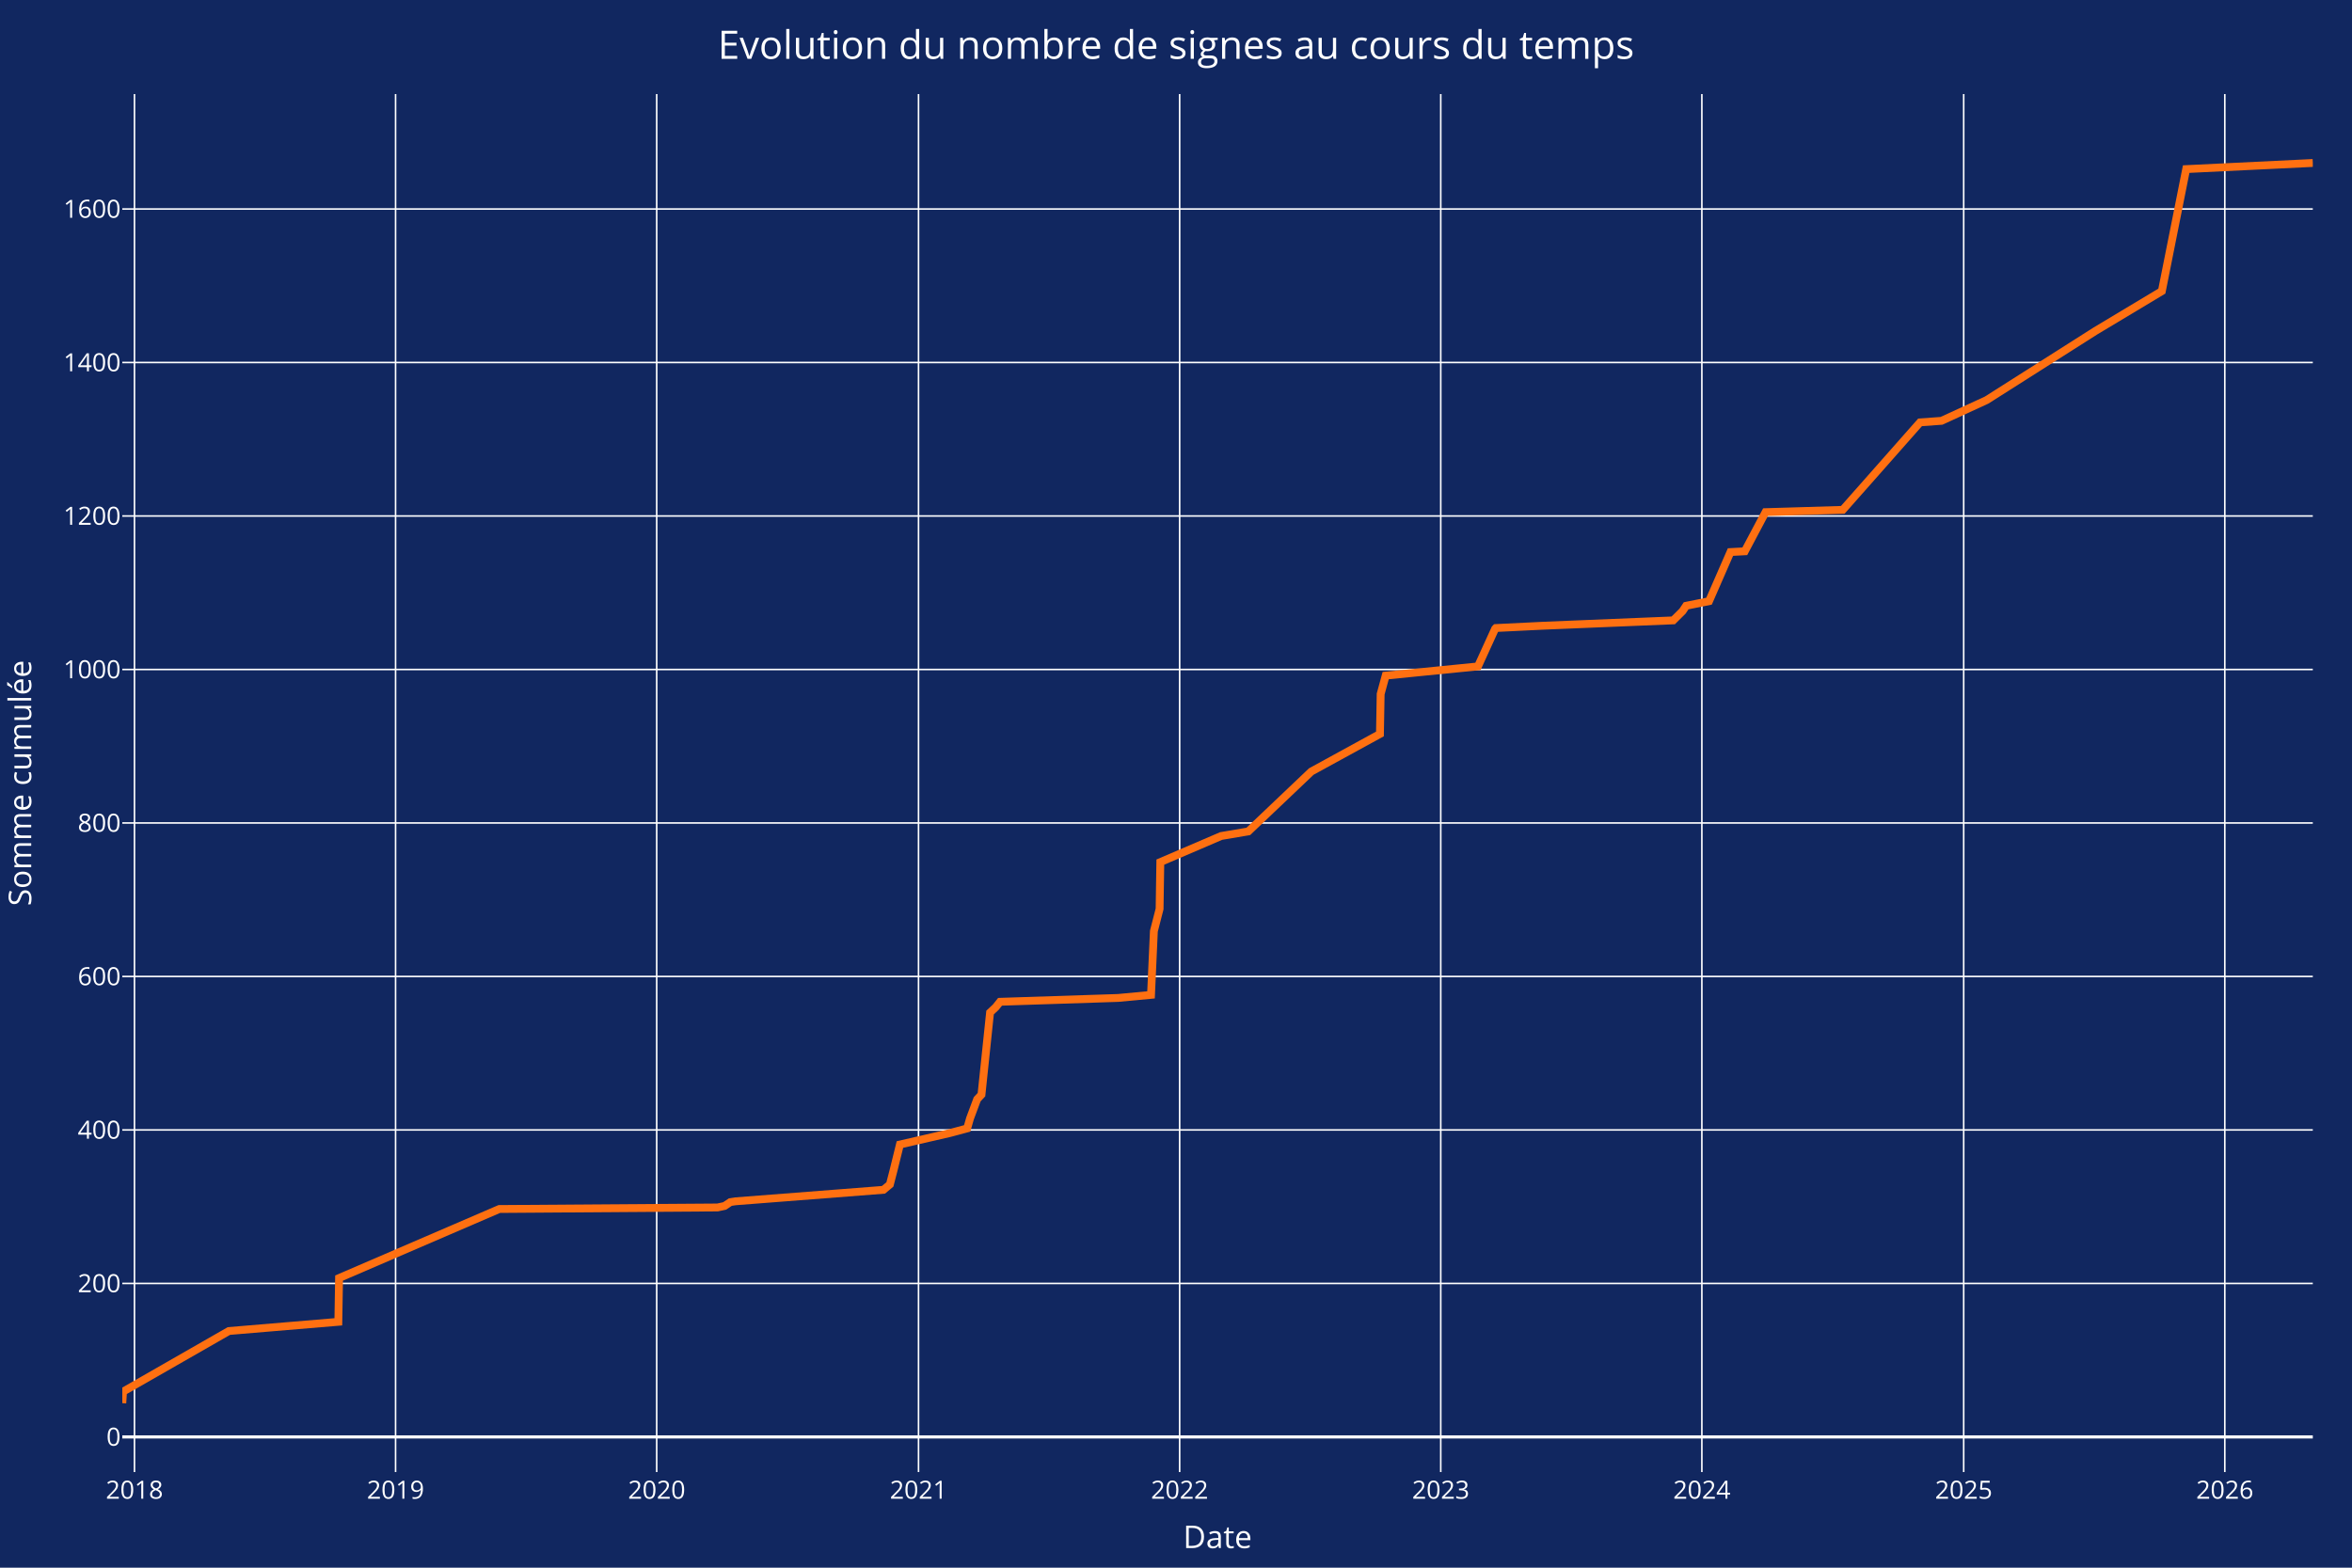
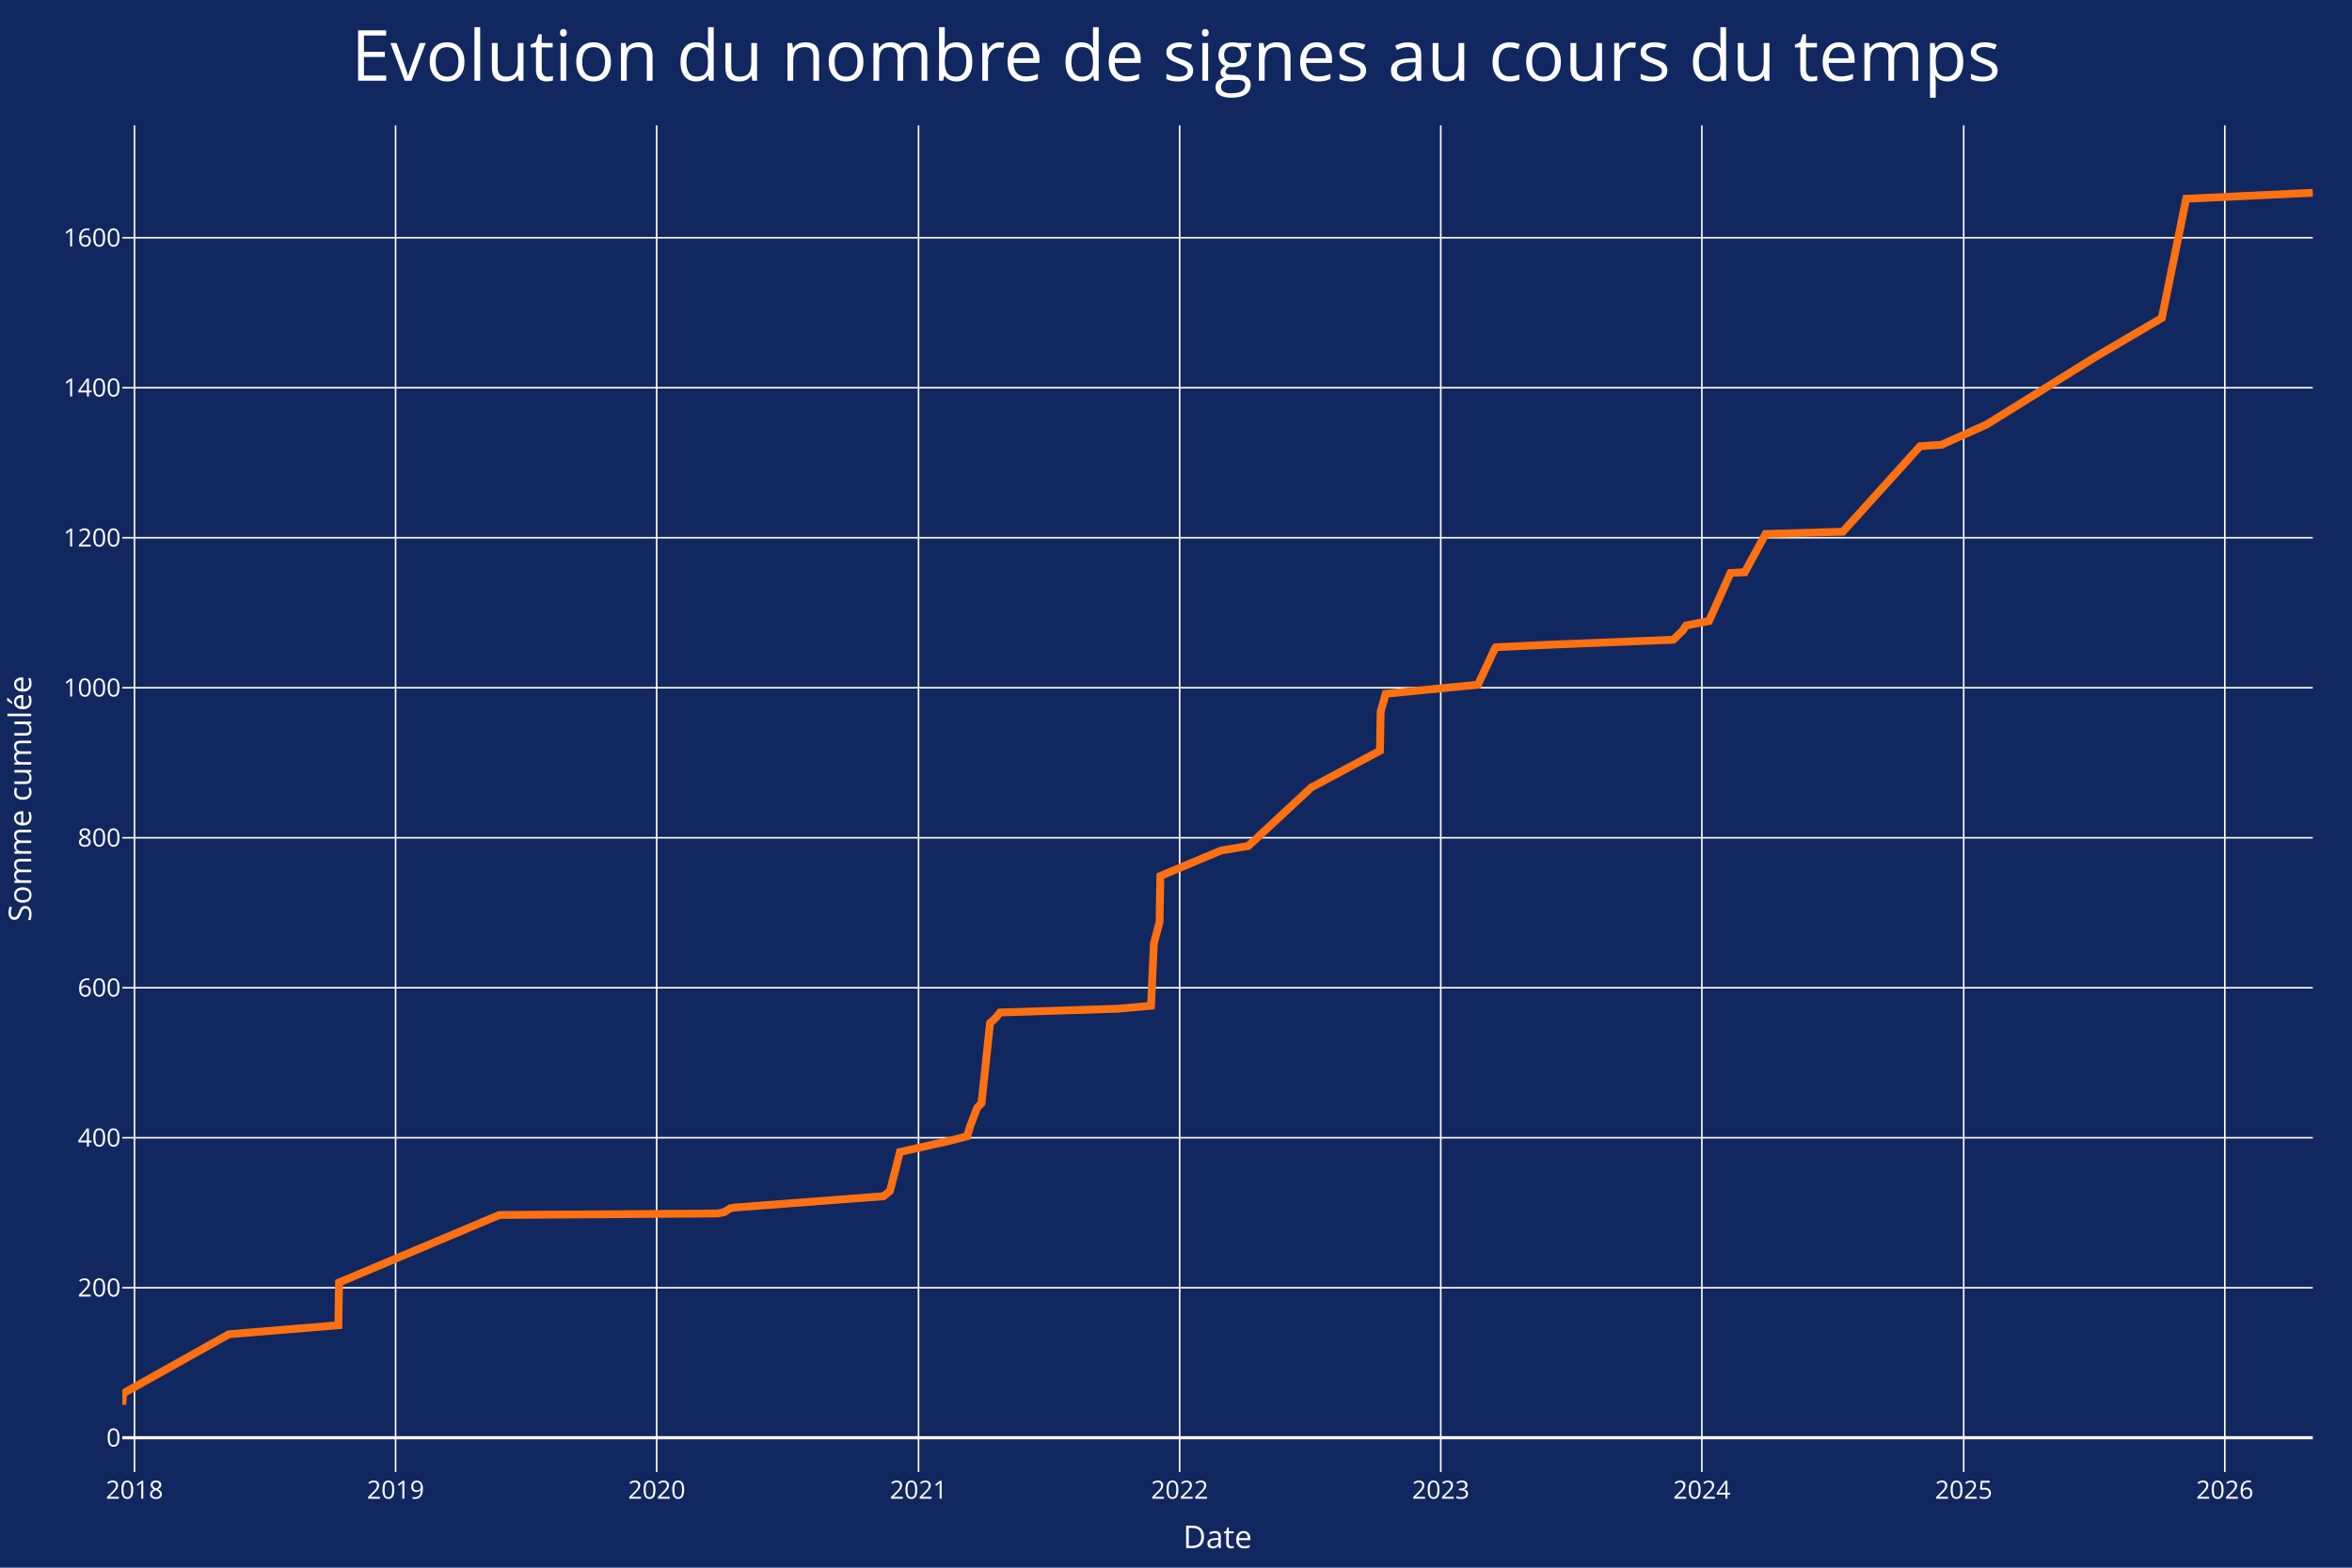
<svg xmlns="http://www.w3.org/2000/svg" class="main-svg" width="1500" height="1000" style="" viewBox="0 0 1500 1000">
  <rect x="0" y="0" width="1500" height="1000" style="fill: rgb(17, 39, 96); fill-opacity: 1;" />
-   <defs id="defs-8fb591">
+   <defs id="defs-9876f4">
    <g class="clips">
-       <clipPath id="clip8fb591xyplot" class="plotclip">
-         <rect width="1397" height="879" />
+       <clipPath id="clip9876f4xyplot" class="plotclip">
+         <rect width="1397" height="859" />
      </clipPath>
-       <clipPath class="axesclip" id="clip8fb591x">
+       <clipPath class="axesclip" id="clip9876f4x">
        <rect x="78" y="0" width="1397" height="1000" />
      </clipPath>
-       <clipPath class="axesclip" id="clip8fb591y">
-         <rect x="0" y="60" width="1500" height="879" />
+       <clipPath class="axesclip" id="clip9876f4y">
+         <rect x="0" y="80" width="1500" height="859" />
      </clipPath>
-       <clipPath class="axesclip" id="clip8fb591xy">
-         <rect x="78" y="60" width="1397" height="879" />
+       <clipPath class="axesclip" id="clip9876f4xy">
+         <rect x="78" y="80" width="1397" height="859" />
      </clipPath>
    </g>
    <g class="gradients" />
    <g class="patterns" />
  </defs>
  <g class="bglayer" />
  <g class="layer-below">
    <g class="imagelayer" />
    <g class="shapelayer" />
  </g>
  <g class="cartesianlayer">
    <g class="subplot xy">
      <g class="layer-subplot">
        <g class="shapelayer" />
        <g class="imagelayer" />
      </g>
      <g class="minor-gridlayer">
        <g class="x" />
        <g class="y" />
      </g>
      <g class="gridlayer">
        <g class="x">
-           <path class="xgrid crisp" transform="translate(85.76,0)" d="M0,60v879" style="stroke: rgb(255, 255, 255); stroke-opacity: 1; stroke-width: 1px;" />
-           <path class="xgrid crisp" transform="translate(252.28,0)" d="M0,60v879" style="stroke: rgb(255, 255, 255); stroke-opacity: 1; stroke-width: 1px;" />
-           <path class="xgrid crisp" transform="translate(418.81,0)" d="M0,60v879" style="stroke: rgb(255, 255, 255); stroke-opacity: 1; stroke-width: 1px;" />
-           <path class="xgrid crisp" transform="translate(585.79,0)" d="M0,60v879" style="stroke: rgb(255, 255, 255); stroke-opacity: 1; stroke-width: 1px;" />
-           <path class="xgrid crisp" transform="translate(752.32,0)" d="M0,60v879" style="stroke: rgb(255, 255, 255); stroke-opacity: 1; stroke-width: 1px;" />
-           <path class="xgrid crisp" transform="translate(918.85,0)" d="M0,60v879" style="stroke: rgb(255, 255, 255); stroke-opacity: 1; stroke-width: 1px;" />
-           <path class="xgrid crisp" transform="translate(1085.37,0)" d="M0,60v879" style="stroke: rgb(255, 255, 255); stroke-opacity: 1; stroke-width: 1px;" />
-           <path class="xgrid crisp" transform="translate(1252.36,0)" d="M0,60v879" style="stroke: rgb(255, 255, 255); stroke-opacity: 1; stroke-width: 1px;" />
-           <path class="xgrid crisp" transform="translate(1418.88,0)" d="M0,60v879" style="stroke: rgb(255, 255, 255); stroke-opacity: 1; stroke-width: 1px;" />
+           <path class="xgrid crisp" transform="translate(85.76,0)" d="M0,80v859" style="stroke: rgb(255, 255, 255); stroke-opacity: 1; stroke-width: 1px;" />
+           <path class="xgrid crisp" transform="translate(252.28,0)" d="M0,80v859" style="stroke: rgb(255, 255, 255); stroke-opacity: 1; stroke-width: 1px;" />
+           <path class="xgrid crisp" transform="translate(418.81,0)" d="M0,80v859" style="stroke: rgb(255, 255, 255); stroke-opacity: 1; stroke-width: 1px;" />
+           <path class="xgrid crisp" transform="translate(585.79,0)" d="M0,80v859" style="stroke: rgb(255, 255, 255); stroke-opacity: 1; stroke-width: 1px;" />
+           <path class="xgrid crisp" transform="translate(752.32,0)" d="M0,80v859" style="stroke: rgb(255, 255, 255); stroke-opacity: 1; stroke-width: 1px;" />
+           <path class="xgrid crisp" transform="translate(918.85,0)" d="M0,80v859" style="stroke: rgb(255, 255, 255); stroke-opacity: 1; stroke-width: 1px;" />
+           <path class="xgrid crisp" transform="translate(1085.37,0)" d="M0,80v859" style="stroke: rgb(255, 255, 255); stroke-opacity: 1; stroke-width: 1px;" />
+           <path class="xgrid crisp" transform="translate(1252.36,0)" d="M0,80v859" style="stroke: rgb(255, 255, 255); stroke-opacity: 1; stroke-width: 1px;" />
+           <path class="xgrid crisp" transform="translate(1418.88,0)" d="M0,80v859" style="stroke: rgb(255, 255, 255); stroke-opacity: 1; stroke-width: 1px;" />
        </g>
        <g class="y">
-           <path class="ygrid crisp" transform="translate(0,818.68)" d="M78,0h1397" style="stroke: rgb(255, 255, 255); stroke-opacity: 1; stroke-width: 1px;" />
-           <path class="ygrid crisp" transform="translate(0,720.77)" d="M78,0h1397" style="stroke: rgb(255, 255, 255); stroke-opacity: 1; stroke-width: 1px;" />
-           <path class="ygrid crisp" transform="translate(0,622.86)" d="M78,0h1397" style="stroke: rgb(255, 255, 255); stroke-opacity: 1; stroke-width: 1px;" />
-           <path class="ygrid crisp" transform="translate(0,524.96)" d="M78,0h1397" style="stroke: rgb(255, 255, 255); stroke-opacity: 1; stroke-width: 1px;" />
-           <path class="ygrid crisp" transform="translate(0,427.05)" d="M78,0h1397" style="stroke: rgb(255, 255, 255); stroke-opacity: 1; stroke-width: 1px;" />
-           <path class="ygrid crisp" transform="translate(0,329.14)" d="M78,0h1397" style="stroke: rgb(255, 255, 255); stroke-opacity: 1; stroke-width: 1px;" />
-           <path class="ygrid crisp" transform="translate(0,231.23)" d="M78,0h1397" style="stroke: rgb(255, 255, 255); stroke-opacity: 1; stroke-width: 1px;" />
-           <path class="ygrid crisp" transform="translate(0,133.32)" d="M78,0h1397" style="stroke: rgb(255, 255, 255); stroke-opacity: 1; stroke-width: 1px;" />
+           <path class="ygrid crisp" transform="translate(0,821.42)" d="M78,0h1397" style="stroke: rgb(255, 255, 255); stroke-opacity: 1; stroke-width: 1px;" />
+           <path class="ygrid crisp" transform="translate(0,725.74)" d="M78,0h1397" style="stroke: rgb(255, 255, 255); stroke-opacity: 1; stroke-width: 1px;" />
+           <path class="ygrid crisp" transform="translate(0,630.06)" d="M78,0h1397" style="stroke: rgb(255, 255, 255); stroke-opacity: 1; stroke-width: 1px;" />
+           <path class="ygrid crisp" transform="translate(0,534.38)" d="M78,0h1397" style="stroke: rgb(255, 255, 255); stroke-opacity: 1; stroke-width: 1px;" />
+           <path class="ygrid crisp" transform="translate(0,438.7)" d="M78,0h1397" style="stroke: rgb(255, 255, 255); stroke-opacity: 1; stroke-width: 1px;" />
+           <path class="ygrid crisp" transform="translate(0,343.02)" d="M78,0h1397" style="stroke: rgb(255, 255, 255); stroke-opacity: 1; stroke-width: 1px;" />
+           <path class="ygrid crisp" transform="translate(0,247.33)" d="M78,0h1397" style="stroke: rgb(255, 255, 255); stroke-opacity: 1; stroke-width: 1px;" />
+           <path class="ygrid crisp" transform="translate(0,151.65)" d="M78,0h1397" style="stroke: rgb(255, 255, 255); stroke-opacity: 1; stroke-width: 1px;" />
        </g>
      </g>
      <g class="zerolinelayer">
-         <path class="yzl zl crisp" transform="translate(0,916.59)" d="M78,0h1397" style="stroke: rgb(255, 255, 255); stroke-opacity: 1; stroke-width: 2px;" />
+         <path class="yzl zl crisp" transform="translate(0,917.1)" d="M78,0h1397" style="stroke: rgb(255, 255, 255); stroke-opacity: 1; stroke-width: 2px;" />
      </g>
      <g class="layer-between">
        <g class="shapelayer" />
        <g class="imagelayer" />
      </g>
      <path class="xlines-below" />
      <path class="ylines-below" />
      <g class="overlines-below" />
      <g class="xaxislayer-below" />
      <g class="yaxislayer-below" />
      <g class="overaxes-below" />
      <g class="overplot">
-         <g class="xy" transform="translate(78,60)" clip-path="url(#clip8fb591xyplot)">
+         <g class="xy" transform="translate(78,80)" clip-path="url(#clip9876f4xyplot)">
          <g class="scatterlayer mlayer">
-             <g class="trace scatter trace2cbb24" style="stroke-miterlimit: 2; opacity: 1;">
+             <g class="trace scatter trace8e710c" style="stroke-miterlimit: 2; opacity: 1;">
              <g class="fills" />
              <g class="errorbars" />
              <g class="lines">
-                 <path class="js-line" d="M0,835.05L0.46,827.71L67.98,789.03L137.78,783.16L138.24,755.25L240.44,711.2L379.59,710.22L384.15,709.24L387.8,706.79L391,706.3L485.44,698.96L489.54,695.53L491.82,686.72L495.93,670.07L527.87,662.73L538.82,659.79L540.64,653.43L545.2,641.19L547.94,638.25L553.42,585.87L557.07,582.45L559.8,579.02L635.08,576.57L656.07,574.61L657.89,533.98L661.54,519.78L662,489.92L700.78,473.28L718.12,470.34L758.27,432.16L802.07,408.17L802.52,382.71L805.72,370.96L864.57,365.09L875.52,341.1L875.98,340.61L906.09,339.14L989.12,335.72L995.05,329.84L997.34,326.42L1011.94,323.48L1025.62,292.15L1034.75,291.66L1047.98,266.69L1097.25,265.22L1146.53,209.42L1160.21,208.44L1188.96,195.22L1258.3,151.16L1300.73,125.7L1316.25,47.87L1397,43.95" style="vector-effect: none; fill: none; stroke: rgb(255, 112, 17); stroke-opacity: 1; stroke-width: 5px; opacity: 1;" />
+                 <path class="js-line" d="M0,816.05L0.46,808.87L67.98,771.08L137.78,765.34L138.24,738.07L240.44,695.01L379.59,694.06L384.15,693.1L387.8,690.71L391,690.23L485.44,683.05L489.54,679.71L491.82,671.09L495.93,654.83L527.87,647.65L538.82,644.78L540.64,638.56L545.2,626.6L547.94,623.73L553.42,572.54L557.07,569.19L559.8,565.84L635.08,563.45L656.07,561.54L657.89,521.83L661.54,507.96L662,478.78L700.78,462.51L718.12,459.64L758.27,422.32L802.07,398.88L802.52,374.01L805.72,362.52L864.57,356.78L875.52,333.34L875.98,332.86L906.09,331.43L989.12,328.08L995.05,322.34L997.34,318.99L1011.94,316.12L1025.62,285.5L1034.75,285.02L1047.98,260.62L1097.25,259.19L1146.53,204.65L1160.21,203.69L1188.96,190.78L1258.3,147.72L1300.73,122.84L1316.25,46.78L1397,42.95" style="vector-effect: none; fill: none; stroke: rgb(255, 112, 17); stroke-opacity: 1; stroke-width: 5px; opacity: 1;" />
              </g>
              <g class="points" />
              <g class="text" />
            </g>
          </g>
        </g>
      </g>
      <g class="zerolinelayer-above" />
      <path class="xlines-above crisp" d="M0,0" style="fill: none;" />
      <path class="ylines-above crisp" d="M0,0" style="fill: none;" />
      <g class="overlines-above" />
      <g class="xaxislayer-above">
        <g class="xtick">
          <text text-anchor="middle" x="0" y="956" transform="translate(85.76,0)" style="font-family: 'Open Sans', verdana, arial, sans-serif; font-size: 16px; fill: rgb(255, 255, 255); fill-opacity: 1; white-space: pre;">2018</text>
        </g>
        <g class="xtick">
          <text text-anchor="middle" x="0" y="956" style="font-family: 'Open Sans', verdana, arial, sans-serif; font-size: 16px; fill: rgb(255, 255, 255); fill-opacity: 1; white-space: pre;" transform="translate(252.28,0)">2019</text>
        </g>
        <g class="xtick">
          <text text-anchor="middle" x="0" y="956" style="font-family: 'Open Sans', verdana, arial, sans-serif; font-size: 16px; fill: rgb(255, 255, 255); fill-opacity: 1; white-space: pre;" transform="translate(418.81,0)">2020</text>
        </g>
        <g class="xtick">
          <text text-anchor="middle" x="0" y="956" style="font-family: 'Open Sans', verdana, arial, sans-serif; font-size: 16px; fill: rgb(255, 255, 255); fill-opacity: 1; white-space: pre;" transform="translate(585.79,0)">2021</text>
        </g>
        <g class="xtick">
          <text text-anchor="middle" x="0" y="956" style="font-family: 'Open Sans', verdana, arial, sans-serif; font-size: 16px; fill: rgb(255, 255, 255); fill-opacity: 1; white-space: pre;" transform="translate(752.32,0)">2022</text>
        </g>
        <g class="xtick">
          <text text-anchor="middle" x="0" y="956" style="font-family: 'Open Sans', verdana, arial, sans-serif; font-size: 16px; fill: rgb(255, 255, 255); fill-opacity: 1; white-space: pre;" transform="translate(918.85,0)">2023</text>
        </g>
        <g class="xtick">
          <text text-anchor="middle" x="0" y="956" style="font-family: 'Open Sans', verdana, arial, sans-serif; font-size: 16px; fill: rgb(255, 255, 255); fill-opacity: 1; white-space: pre;" transform="translate(1085.37,0)">2024</text>
        </g>
        <g class="xtick">
          <text text-anchor="middle" x="0" y="956" style="font-family: 'Open Sans', verdana, arial, sans-serif; font-size: 16px; fill: rgb(255, 255, 255); fill-opacity: 1; white-space: pre;" transform="translate(1252.36,0)">2025</text>
        </g>
        <g class="xtick">
          <text text-anchor="middle" x="0" y="956" style="font-family: 'Open Sans', verdana, arial, sans-serif; font-size: 16px; fill: rgb(255, 255, 255); fill-opacity: 1; white-space: pre;" transform="translate(1418.88,0)">2026</text>
        </g>
      </g>
      <g class="yaxislayer-above">
        <g class="ytick">
-           <text text-anchor="end" x="77" y="5.6" transform="translate(0,916.59)" style="font-family: 'Open Sans', verdana, arial, sans-serif; font-size: 16px; fill: rgb(255, 255, 255); fill-opacity: 1; white-space: pre;">0</text>
+           <text text-anchor="end" x="77" y="5.6" transform="translate(0,917.1)" style="font-family: 'Open Sans', verdana, arial, sans-serif; font-size: 16px; fill: rgb(255, 255, 255); fill-opacity: 1; white-space: pre;">0</text>
        </g>
        <g class="ytick">
-           <text text-anchor="end" x="77" y="5.6" style="font-family: 'Open Sans', verdana, arial, sans-serif; font-size: 16px; fill: rgb(255, 255, 255); fill-opacity: 1; white-space: pre;" transform="translate(0,818.68)">200</text>
+           <text text-anchor="end" x="77" y="5.6" style="font-family: 'Open Sans', verdana, arial, sans-serif; font-size: 16px; fill: rgb(255, 255, 255); fill-opacity: 1; white-space: pre;" transform="translate(0,821.42)">200</text>
        </g>
        <g class="ytick">
-           <text text-anchor="end" x="77" y="5.6" style="font-family: 'Open Sans', verdana, arial, sans-serif; font-size: 16px; fill: rgb(255, 255, 255); fill-opacity: 1; white-space: pre;" transform="translate(0,720.77)">400</text>
+           <text text-anchor="end" x="77" y="5.6" style="font-family: 'Open Sans', verdana, arial, sans-serif; font-size: 16px; fill: rgb(255, 255, 255); fill-opacity: 1; white-space: pre;" transform="translate(0,725.74)">400</text>
        </g>
        <g class="ytick">
-           <text text-anchor="end" x="77" y="5.6" style="font-family: 'Open Sans', verdana, arial, sans-serif; font-size: 16px; fill: rgb(255, 255, 255); fill-opacity: 1; white-space: pre;" transform="translate(0,622.86)">600</text>
+           <text text-anchor="end" x="77" y="5.6" style="font-family: 'Open Sans', verdana, arial, sans-serif; font-size: 16px; fill: rgb(255, 255, 255); fill-opacity: 1; white-space: pre;" transform="translate(0,630.06)">600</text>
        </g>
        <g class="ytick">
-           <text text-anchor="end" x="77" y="5.6" style="font-family: 'Open Sans', verdana, arial, sans-serif; font-size: 16px; fill: rgb(255, 255, 255); fill-opacity: 1; white-space: pre;" transform="translate(0,524.96)">800</text>
+           <text text-anchor="end" x="77" y="5.6" style="font-family: 'Open Sans', verdana, arial, sans-serif; font-size: 16px; fill: rgb(255, 255, 255); fill-opacity: 1; white-space: pre;" transform="translate(0,534.38)">800</text>
        </g>
        <g class="ytick">
-           <text text-anchor="end" x="77" y="5.6" style="font-family: 'Open Sans', verdana, arial, sans-serif; font-size: 16px; fill: rgb(255, 255, 255); fill-opacity: 1; white-space: pre;" transform="translate(0,427.05)">1000</text>
+           <text text-anchor="end" x="77" y="5.6" style="font-family: 'Open Sans', verdana, arial, sans-serif; font-size: 16px; fill: rgb(255, 255, 255); fill-opacity: 1; white-space: pre;" transform="translate(0,438.7)">1000</text>
        </g>
        <g class="ytick">
-           <text text-anchor="end" x="77" y="5.6" style="font-family: 'Open Sans', verdana, arial, sans-serif; font-size: 16px; fill: rgb(255, 255, 255); fill-opacity: 1; white-space: pre;" transform="translate(0,329.14)">1200</text>
+           <text text-anchor="end" x="77" y="5.6" style="font-family: 'Open Sans', verdana, arial, sans-serif; font-size: 16px; fill: rgb(255, 255, 255); fill-opacity: 1; white-space: pre;" transform="translate(0,343.02)">1200</text>
        </g>
        <g class="ytick">
-           <text text-anchor="end" x="77" y="5.6" style="font-family: 'Open Sans', verdana, arial, sans-serif; font-size: 16px; fill: rgb(255, 255, 255); fill-opacity: 1; white-space: pre;" transform="translate(0,231.23)">1400</text>
+           <text text-anchor="end" x="77" y="5.6" style="font-family: 'Open Sans', verdana, arial, sans-serif; font-size: 16px; fill: rgb(255, 255, 255); fill-opacity: 1; white-space: pre;" transform="translate(0,247.33)">1400</text>
        </g>
        <g class="ytick">
-           <text text-anchor="end" x="77" y="5.6" style="font-family: 'Open Sans', verdana, arial, sans-serif; font-size: 16px; fill: rgb(255, 255, 255); fill-opacity: 1; white-space: pre;" transform="translate(0,133.32)">1600</text>
+           <text text-anchor="end" x="77" y="5.6" style="font-family: 'Open Sans', verdana, arial, sans-serif; font-size: 16px; fill: rgb(255, 255, 255); fill-opacity: 1; white-space: pre;" transform="translate(0,151.65)">1600</text>
        </g>
      </g>
      <g class="overaxes-above" />
    </g>
  </g>
  <g class="polarlayer" />
  <g class="smithlayer" />
  <g class="ternarylayer" />
  <g class="geolayer" />
  <g class="funnelarealayer" />
  <g class="pielayer" />
  <g class="iciclelayer" />
  <g class="treemaplayer" />
  <g class="sunburstlayer" />
  <g class="glimages" />
-   <defs id="topdefs-8fb591">
+   <defs id="topdefs-9876f4">
    <g class="clips" />
  </defs>
  <g class="layer-above">
    <g class="imagelayer" />
    <g class="shapelayer" />
  </g>
  <g class="infolayer">
    <g class="g-gtitle">
-       <text class="gtitle" x="750" y="20" text-anchor="middle" dy="0.7em" style="opacity: 1; font-family: 'Open Sans', verdana, arial, sans-serif; font-size: 25px; fill: rgb(255, 255, 255); fill-opacity: 1; white-space: pre;">Evolution du nombre de signes au cours du temps</text>
+       <text class="gtitle" x="750" y="20" text-anchor="middle" dy="0.7em" style="opacity: 1; font-family: 'Open Sans', verdana, arial, sans-serif; font-size: 45px; fill: rgb(255, 255, 255); fill-opacity: 1; white-space: pre;">Evolution du nombre de signes au cours du temps</text>
    </g>
    <g class="g-xtitle">
      <text class="xtitle" x="776.5" y="987.5" text-anchor="middle" style="opacity: 1; font-family: 'Open Sans', verdana, arial, sans-serif; font-size: 20px; fill: rgb(255, 255, 255); fill-opacity: 1; white-space: pre;">Date</text>
    </g>
    <g class="g-ytitle">
-       <text class="ytitle" transform="rotate(-90,19.90625,499.5)" x="19.906" y="499.5" text-anchor="middle" style="opacity: 1; font-family: 'Open Sans', verdana, arial, sans-serif; font-size: 20px; fill: rgb(255, 255, 255); fill-opacity: 1; white-space: pre;">Somme cumulée</text>
+       <text class="ytitle" transform="rotate(-90,19.90625,509.5)" x="19.906" y="509.5" text-anchor="middle" style="opacity: 1; font-family: 'Open Sans', verdana, arial, sans-serif; font-size: 20px; fill: rgb(255, 255, 255); fill-opacity: 1; white-space: pre;">Somme cumulée</text>
    </g>
  </g>
</svg>
